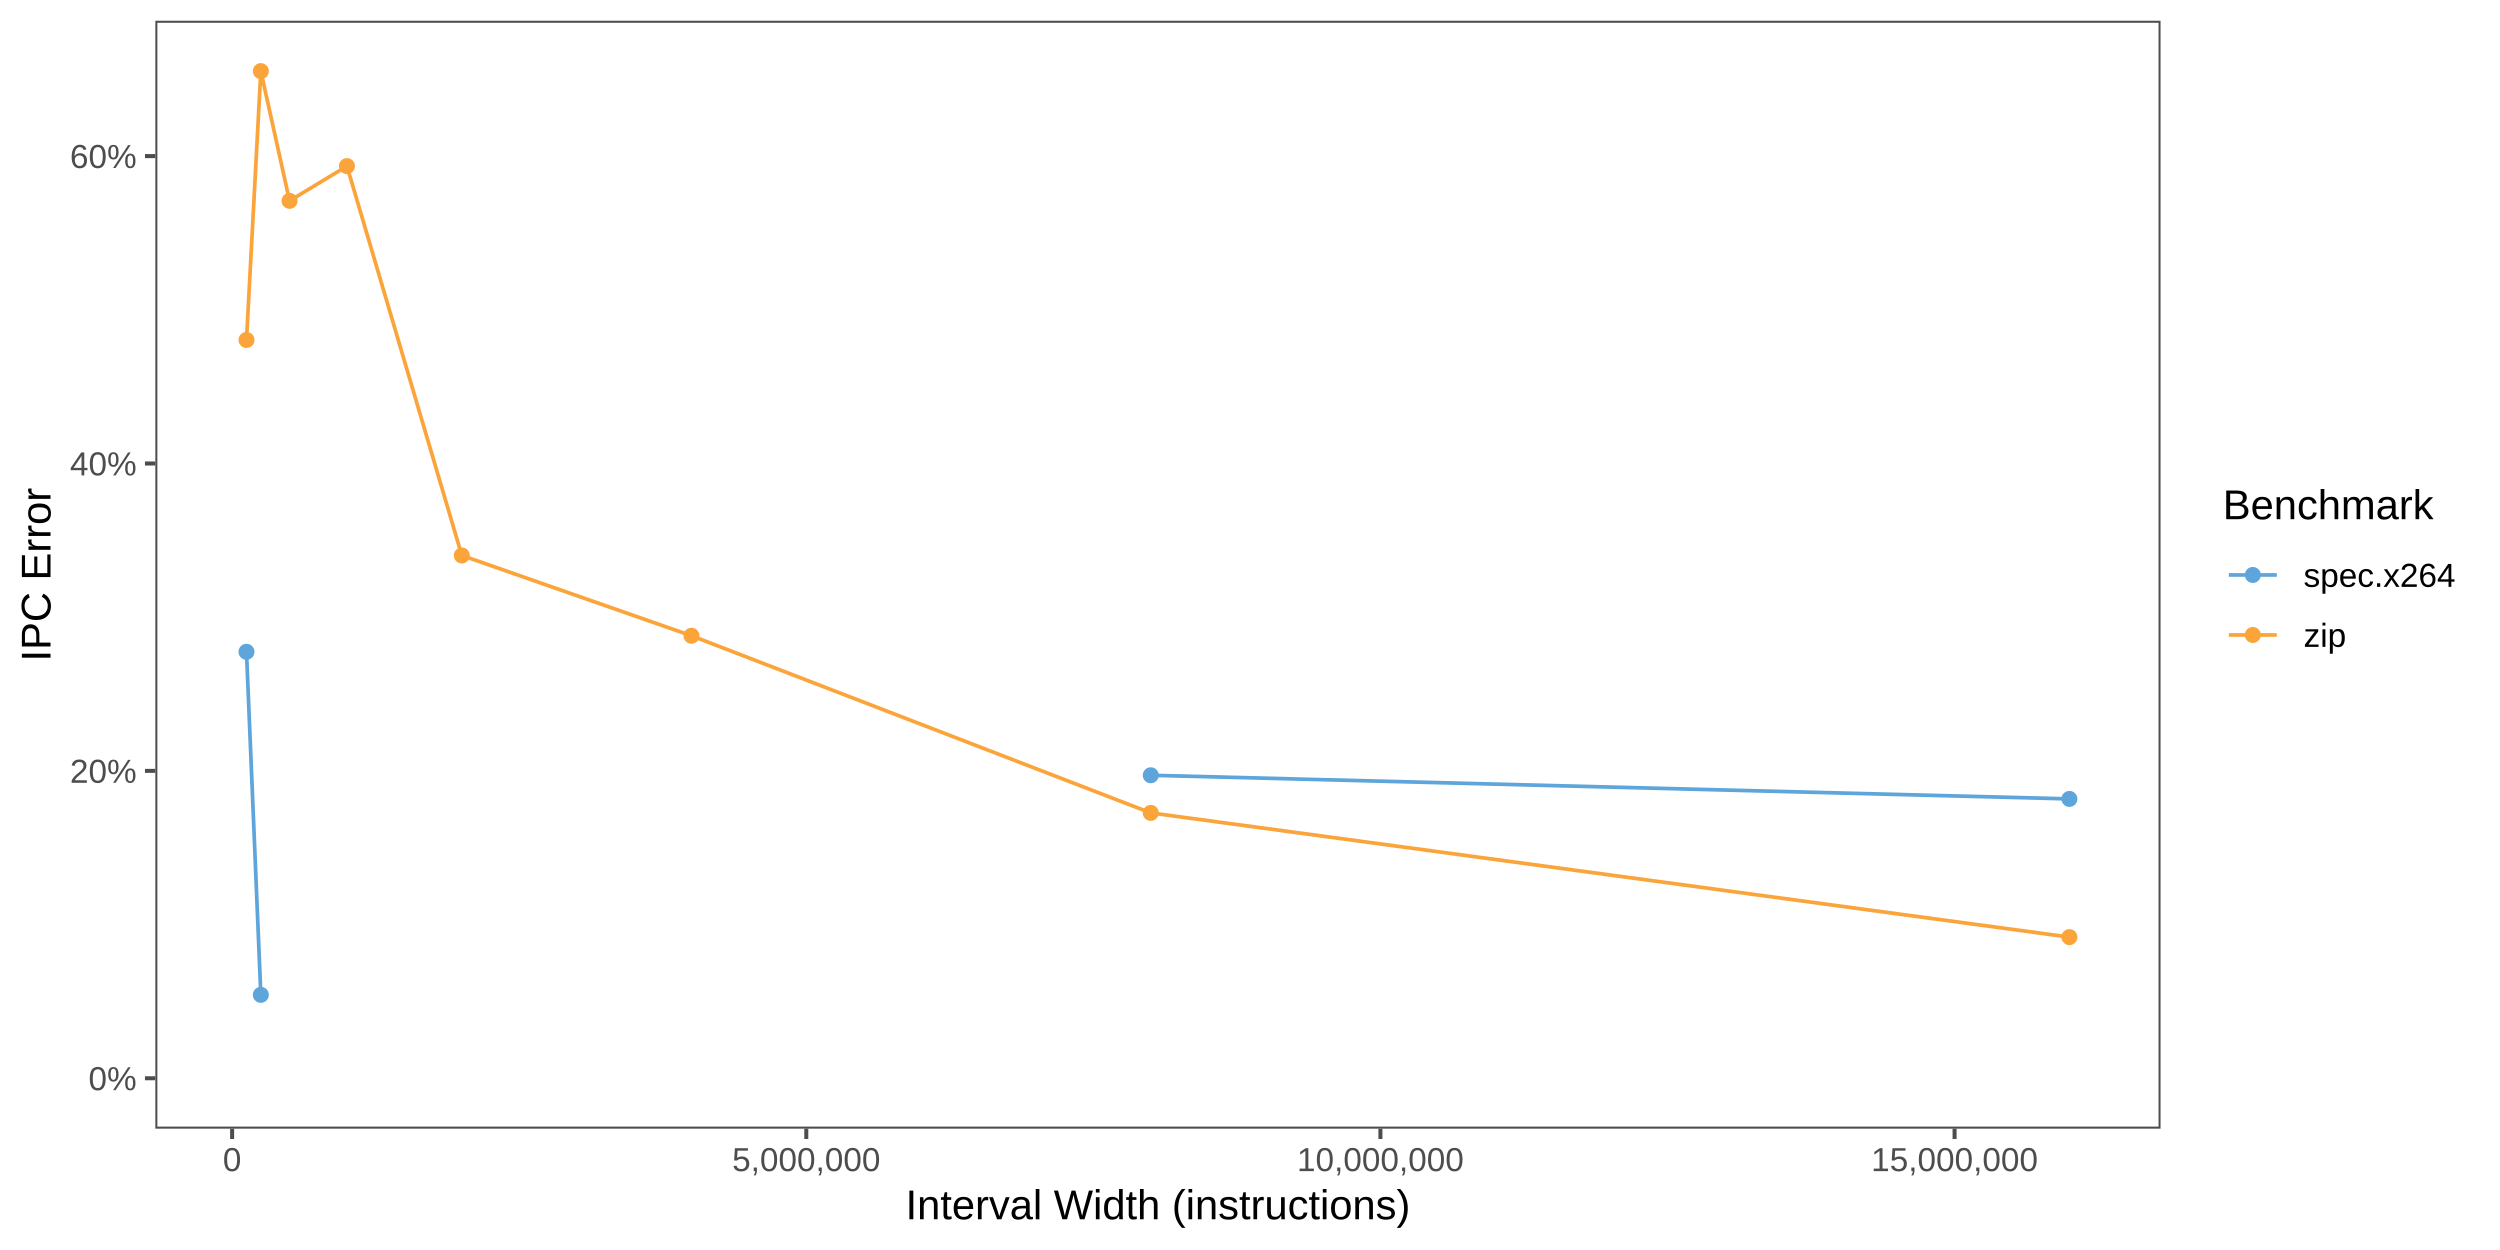
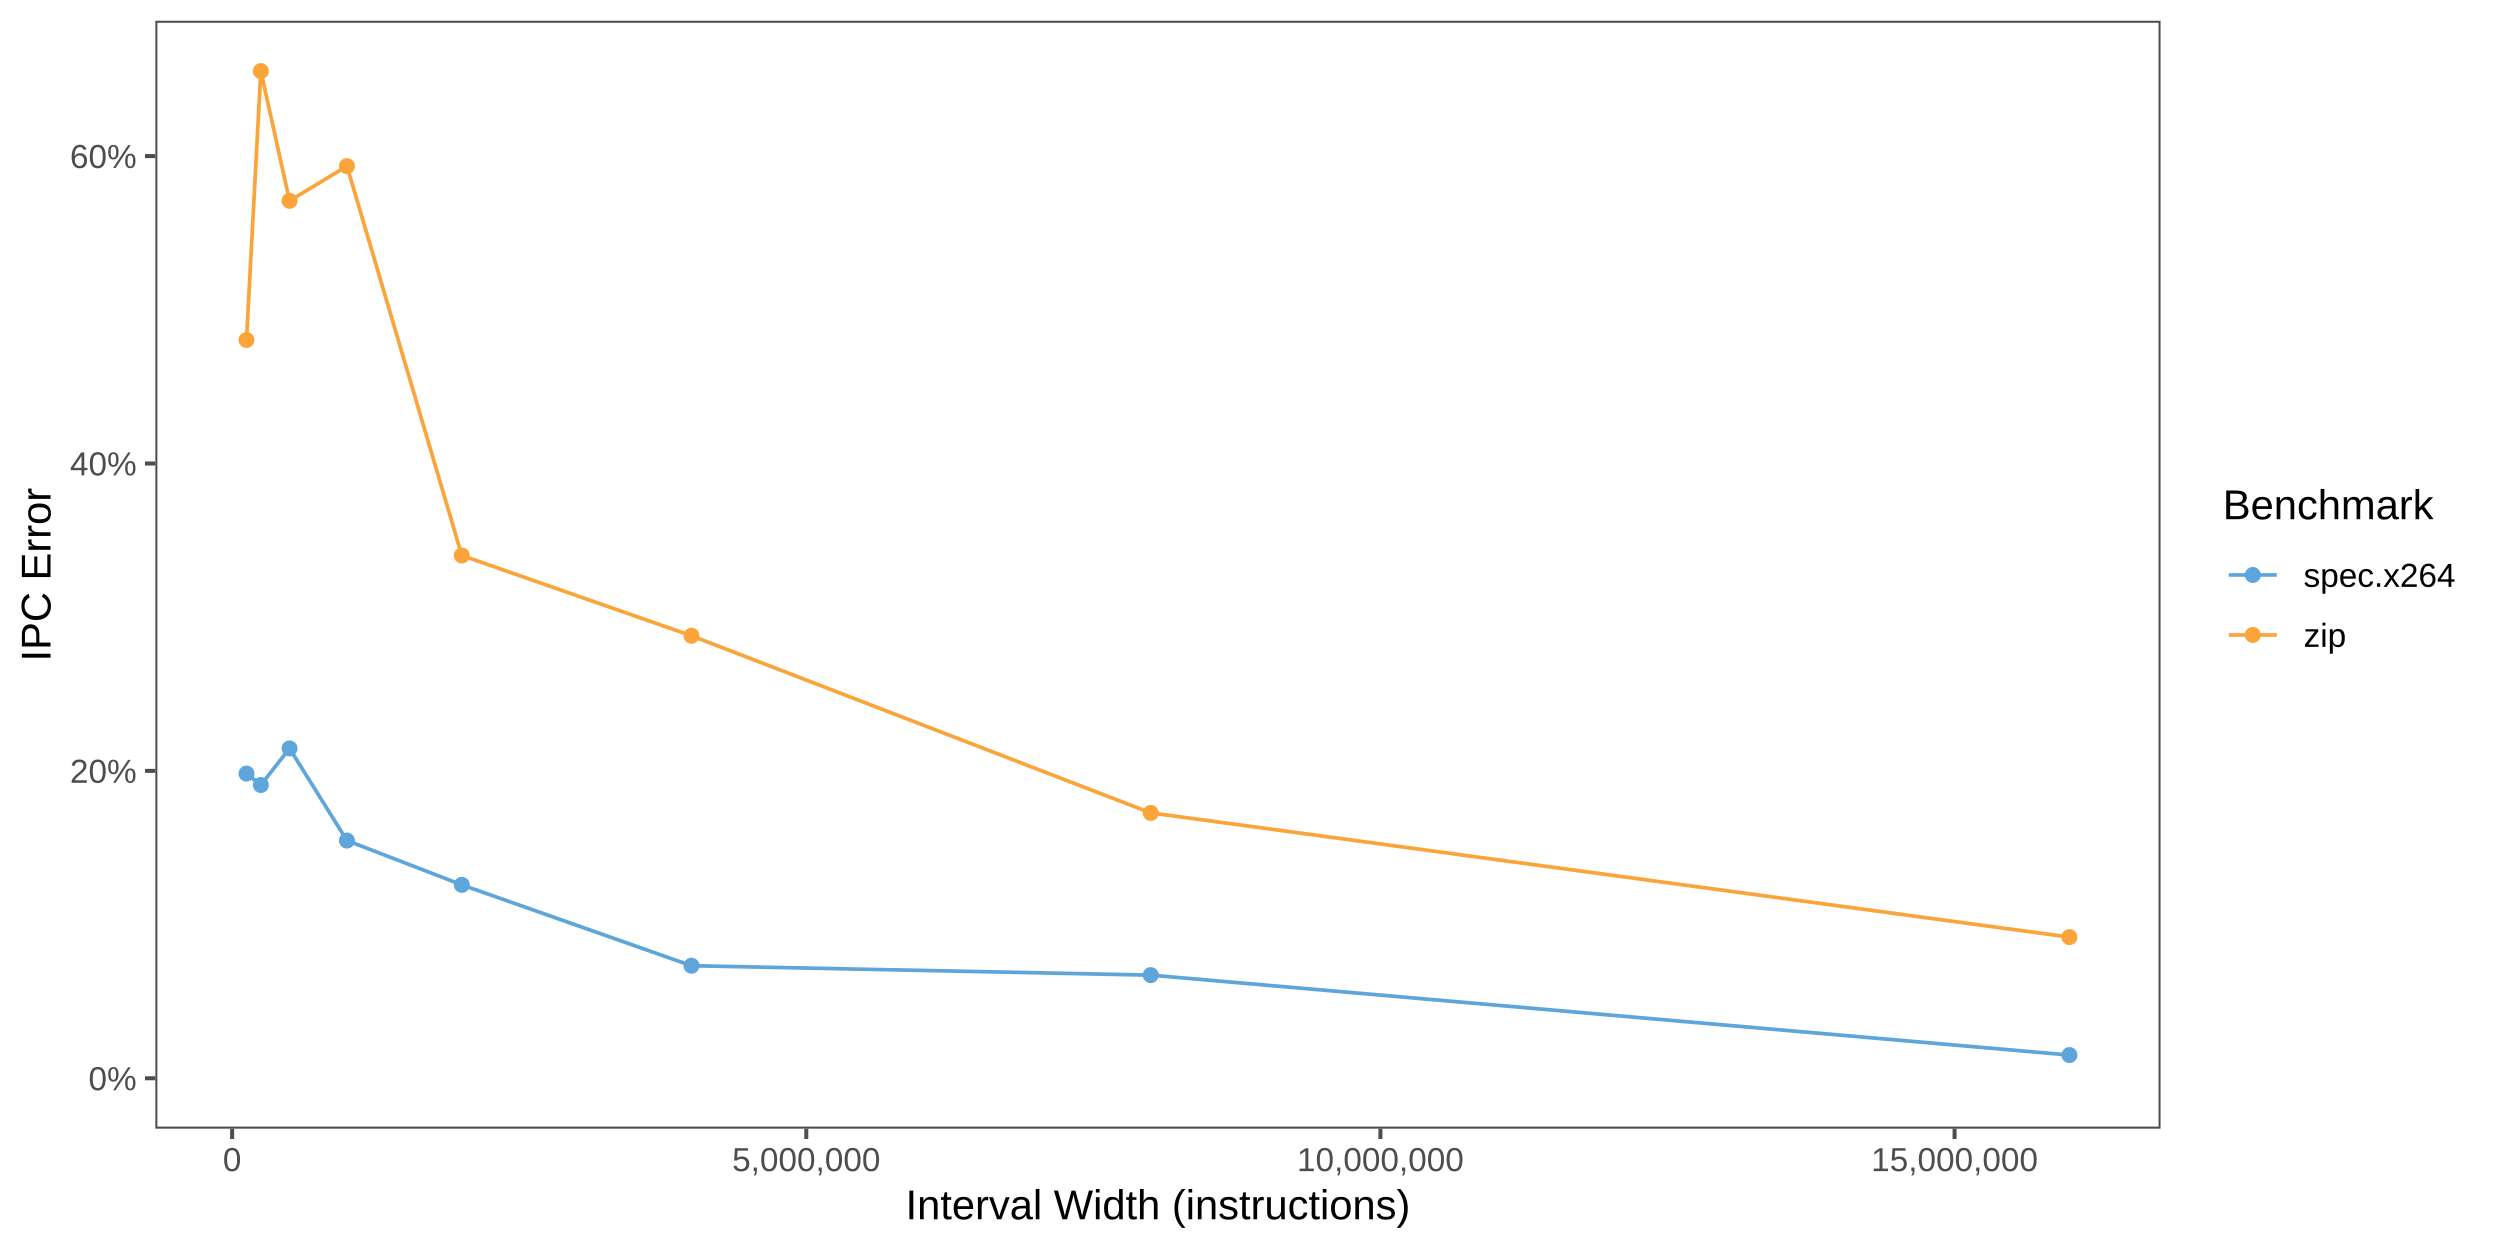
<svg xmlns="http://www.w3.org/2000/svg" class="svglite" width="720.00pt" height="360.00pt" viewBox="0 0 720.00 360.00">
  <defs>
    <style type="text/css">
    .svglite line, .svglite polyline, .svglite polygon, .svglite path, .svglite rect, .svglite circle {
      fill: none;
      stroke: #000000;
      stroke-linecap: round;
      stroke-linejoin: round;
      stroke-miterlimit: 10.00;
    }
    .svglite text {
      white-space: pre;
    }
  </style>
  </defs>
  <rect width="100%" height="100%" style="stroke: none; fill: #FFFFFF;" />
  <defs>
    <clipPath id="cpMC4wMHw3MjAuMDB8MC4wMHwzNjAuMDA=">
      <rect x="0.00" y="0.00" width="720.00" height="360.00" />
    </clipPath>
  </defs>
  <g clip-path="url(#cpMC4wMHw3MjAuMDB8MC4wMHwzNjAuMDA=)">
    <rect x="0.00" y="0.00" width="720.00" height="360.00" style="stroke-width: 1.16; stroke: #FFFFFF; fill: #FFFFFF;" />
  </g>
  <defs>
    <clipPath id="cpNDQuNzR8NjIyLjI0fDUuOTh8MzI1LjA1">
      <rect x="44.74" y="5.98" width="577.50" height="319.07" />
    </clipPath>
  </defs>
  <g clip-path="url(#cpNDQuNzR8NjIyLjI0fDUuOTh8MzI1LjA1)">
    <rect x="44.74" y="5.98" width="577.50" height="319.07" style="stroke-width: 1.16; stroke: none; fill: #FFFFFF;" />
    <circle cx="70.99" cy="97.91" r="1.95" style="stroke-width: 0.71; stroke: #FAA43A; fill: #FAA43A;" />
    <circle cx="75.12" cy="20.48" r="1.95" style="stroke-width: 0.71; stroke: #FAA43A; fill: #FAA43A;" />
    <circle cx="83.39" cy="57.84" r="1.95" style="stroke-width: 0.71; stroke: #FAA43A; fill: #FAA43A;" />
    <circle cx="99.92" cy="47.84" r="1.95" style="stroke-width: 0.71; stroke: #FAA43A; fill: #FAA43A;" />
    <circle cx="133.00" cy="159.97" r="1.95" style="stroke-width: 0.71; stroke: #FAA43A; fill: #FAA43A;" />
    <circle cx="199.14" cy="183.10" r="1.95" style="stroke-width: 0.71; stroke: #FAA43A; fill: #FAA43A;" />
    <circle cx="331.42" cy="234.12" r="1.95" style="stroke-width: 0.71; stroke: #FAA43A; fill: #FAA43A;" />
    <circle cx="595.99" cy="269.89" r="1.95" style="stroke-width: 0.71; stroke: #FAA43A; fill: #FAA43A;" />
-     <circle cx="70.99" cy="187.72" r="1.95" style="stroke-width: 0.71; stroke: #5DA5DA; fill: #5DA5DA;" />
-     <circle cx="75.12" cy="286.52" r="1.95" style="stroke-width: 0.71; stroke: #5DA5DA; fill: #5DA5DA;" />
-     <circle cx="331.42" cy="223.28" r="1.95" style="stroke-width: 0.71; stroke: #5DA5DA; fill: #5DA5DA;" />
-     <circle cx="595.99" cy="230.09" r="1.95" style="stroke-width: 0.71; stroke: #5DA5DA; fill: #5DA5DA;" />
-     <polyline points="70.99,187.72 75.12,286.52 " style="stroke-width: 1.07; stroke: #5DA5DA; stroke-linecap: butt;" />
-     <polyline points="331.42,223.28 595.99,230.09 " style="stroke-width: 1.07; stroke: #5DA5DA; stroke-linecap: butt;" />
+     <circle cx="70.99" cy="222.79" r="1.95" style="stroke-width: 0.71; stroke: #5DA5DA; fill: #5DA5DA;" />
+     <circle cx="75.12" cy="226.08" r="1.95" style="stroke-width: 0.71; stroke: #5DA5DA; fill: #5DA5DA;" />
+     <circle cx="83.39" cy="215.54" r="1.95" style="stroke-width: 0.71; stroke: #5DA5DA; fill: #5DA5DA;" />
+     <circle cx="99.92" cy="242.08" r="1.95" style="stroke-width: 0.71; stroke: #5DA5DA; fill: #5DA5DA;" />
+     <circle cx="133.00" cy="254.84" r="1.95" style="stroke-width: 0.71; stroke: #5DA5DA; fill: #5DA5DA;" />
+     <circle cx="199.14" cy="278.13" r="1.95" style="stroke-width: 0.71; stroke: #5DA5DA; fill: #5DA5DA;" />
+     <circle cx="331.42" cy="280.84" r="1.95" style="stroke-width: 0.71; stroke: #5DA5DA; fill: #5DA5DA;" />
+     <circle cx="595.99" cy="303.86" r="1.95" style="stroke-width: 0.71; stroke: #5DA5DA; fill: #5DA5DA;" />
+     <polyline points="70.99,222.79 75.12,226.08 83.39,215.54 99.92,242.08 133.00,254.84 199.14,278.13 331.42,280.84 595.99,303.86 " style="stroke-width: 1.07; stroke: #5DA5DA; stroke-linecap: butt;" />
    <polyline points="70.99,97.91 75.12,20.48 83.39,57.84 99.92,47.84 133.00,159.97 199.14,183.10 331.42,234.12 595.99,269.89 " style="stroke-width: 1.07; stroke: #FAA43A; stroke-linecap: butt;" />
    <rect x="44.74" y="5.98" width="577.50" height="319.07" style="stroke-width: 1.16; stroke: #4D4D4D;" />
  </g>
  <g clip-path="url(#cpMC4wMHw3MjAuMDB8MC4wMHwzNjAuMDA=)">
    <text x="39.36" y="313.97" text-anchor="end" style="font-size: 9.60px;fill: #4D4D4D; font-family: &quot;Liberation Sans&quot;;" textLength="13.46px" lengthAdjust="spacingAndGlyphs">0%</text>
    <text x="39.36" y="225.44" text-anchor="end" style="font-size: 9.60px;fill: #4D4D4D; font-family: &quot;Liberation Sans&quot;;" textLength="18.94px" lengthAdjust="spacingAndGlyphs">20%</text>
    <text x="39.36" y="136.91" text-anchor="end" style="font-size: 9.60px;fill: #4D4D4D; font-family: &quot;Liberation Sans&quot;;" textLength="18.94px" lengthAdjust="spacingAndGlyphs">40%</text>
    <text x="39.36" y="48.38" text-anchor="end" style="font-size: 9.60px;fill: #4D4D4D; font-family: &quot;Liberation Sans&quot;;" textLength="18.94px" lengthAdjust="spacingAndGlyphs">60%</text>
    <polyline points="41.75,310.54 44.74,310.54 " style="stroke-width: 1.16; stroke: #4D4D4D; stroke-linecap: butt;" />
    <polyline points="41.75,222.01 44.74,222.01 " style="stroke-width: 1.16; stroke: #4D4D4D; stroke-linecap: butt;" />
    <polyline points="41.75,133.49 44.74,133.49 " style="stroke-width: 1.16; stroke: #4D4D4D; stroke-linecap: butt;" />
    <polyline points="41.75,44.96 44.74,44.96 " style="stroke-width: 1.16; stroke: #4D4D4D; stroke-linecap: butt;" />
    <polyline points="66.85,328.04 66.85,325.05 " style="stroke-width: 1.16; stroke: #4D4D4D; stroke-linecap: butt;" />
    <polyline points="232.21,328.04 232.21,325.05 " style="stroke-width: 1.16; stroke: #4D4D4D; stroke-linecap: butt;" />
    <polyline points="397.56,328.04 397.56,325.05 " style="stroke-width: 1.16; stroke: #4D4D4D; stroke-linecap: butt;" />
    <polyline points="562.92,328.04 562.92,325.05 " style="stroke-width: 1.16; stroke: #4D4D4D; stroke-linecap: butt;" />
    <text x="66.85" y="337.28" text-anchor="middle" style="font-size: 9.60px;fill: #4D4D4D; font-family: &quot;Liberation Sans&quot;;" textLength="5.49px" lengthAdjust="spacingAndGlyphs">0</text>
    <text x="232.21" y="337.28" text-anchor="middle" style="font-size: 9.60px;fill: #4D4D4D; font-family: &quot;Liberation Sans&quot;;" textLength="43.55px" lengthAdjust="spacingAndGlyphs">5,000,000</text>
    <text x="397.56" y="337.28" text-anchor="middle" style="font-size: 9.60px;fill: #4D4D4D; font-family: &quot;Liberation Sans&quot;;" textLength="49.03px" lengthAdjust="spacingAndGlyphs">10,000,000</text>
    <text x="562.92" y="337.28" text-anchor="middle" style="font-size: 9.60px;fill: #4D4D4D; font-family: &quot;Liberation Sans&quot;;" textLength="49.03px" lengthAdjust="spacingAndGlyphs">15,000,000</text>
    <text x="333.49" y="351.14" text-anchor="middle" style="font-size: 12.00px; font-family: &quot;Liberation Sans&quot;;" textLength="156.86px" lengthAdjust="spacingAndGlyphs">Interval Width (instructions)</text>
    <text transform="translate(14.55,165.51) rotate(-90)" text-anchor="middle" style="font-size: 12.00px; font-family: &quot;Liberation Sans&quot;;" textLength="50.82px" lengthAdjust="spacingAndGlyphs">IPC Error</text>
    <rect x="634.19" y="133.54" width="79.83" height="63.94" style="stroke-width: 1.16; stroke: none; fill: #FFFFFF;" />
    <text x="640.17" y="149.53" style="font-size: 12.00px; font-family: &quot;Liberation Sans&quot;;" textLength="64.47px" lengthAdjust="spacingAndGlyphs">Benchmark</text>
    <rect x="640.17" y="156.95" width="17.28" height="17.28" style="stroke-width: 1.16; stroke: none; fill: #FFFFFF;" />
    <circle cx="648.81" cy="165.59" r="1.95" style="stroke-width: 0.71; stroke: #5DA5DA; fill: #5DA5DA;" />
    <line x1="641.90" y1="165.59" x2="655.72" y2="165.59" style="stroke-width: 1.07; stroke: #5DA5DA; stroke-linecap: butt;" />
    <rect x="640.17" y="174.23" width="17.28" height="17.28" style="stroke-width: 1.16; stroke: none; fill: #FFFFFF;" />
    <circle cx="648.81" cy="182.87" r="1.95" style="stroke-width: 0.71; stroke: #FAA43A; fill: #FAA43A;" />
    <line x1="641.90" y1="182.87" x2="655.72" y2="182.87" style="stroke-width: 1.07; stroke: #FAA43A; stroke-linecap: butt;" />
    <text x="663.43" y="169.01" style="font-size: 9.60px; font-family: &quot;Liberation Sans&quot;;" textLength="44.62px" lengthAdjust="spacingAndGlyphs">spec.x264</text>
    <text x="663.43" y="186.29" style="font-size: 9.60px; font-family: &quot;Liberation Sans&quot;;" textLength="12.88px" lengthAdjust="spacingAndGlyphs">zip</text>
  </g>
</svg>
